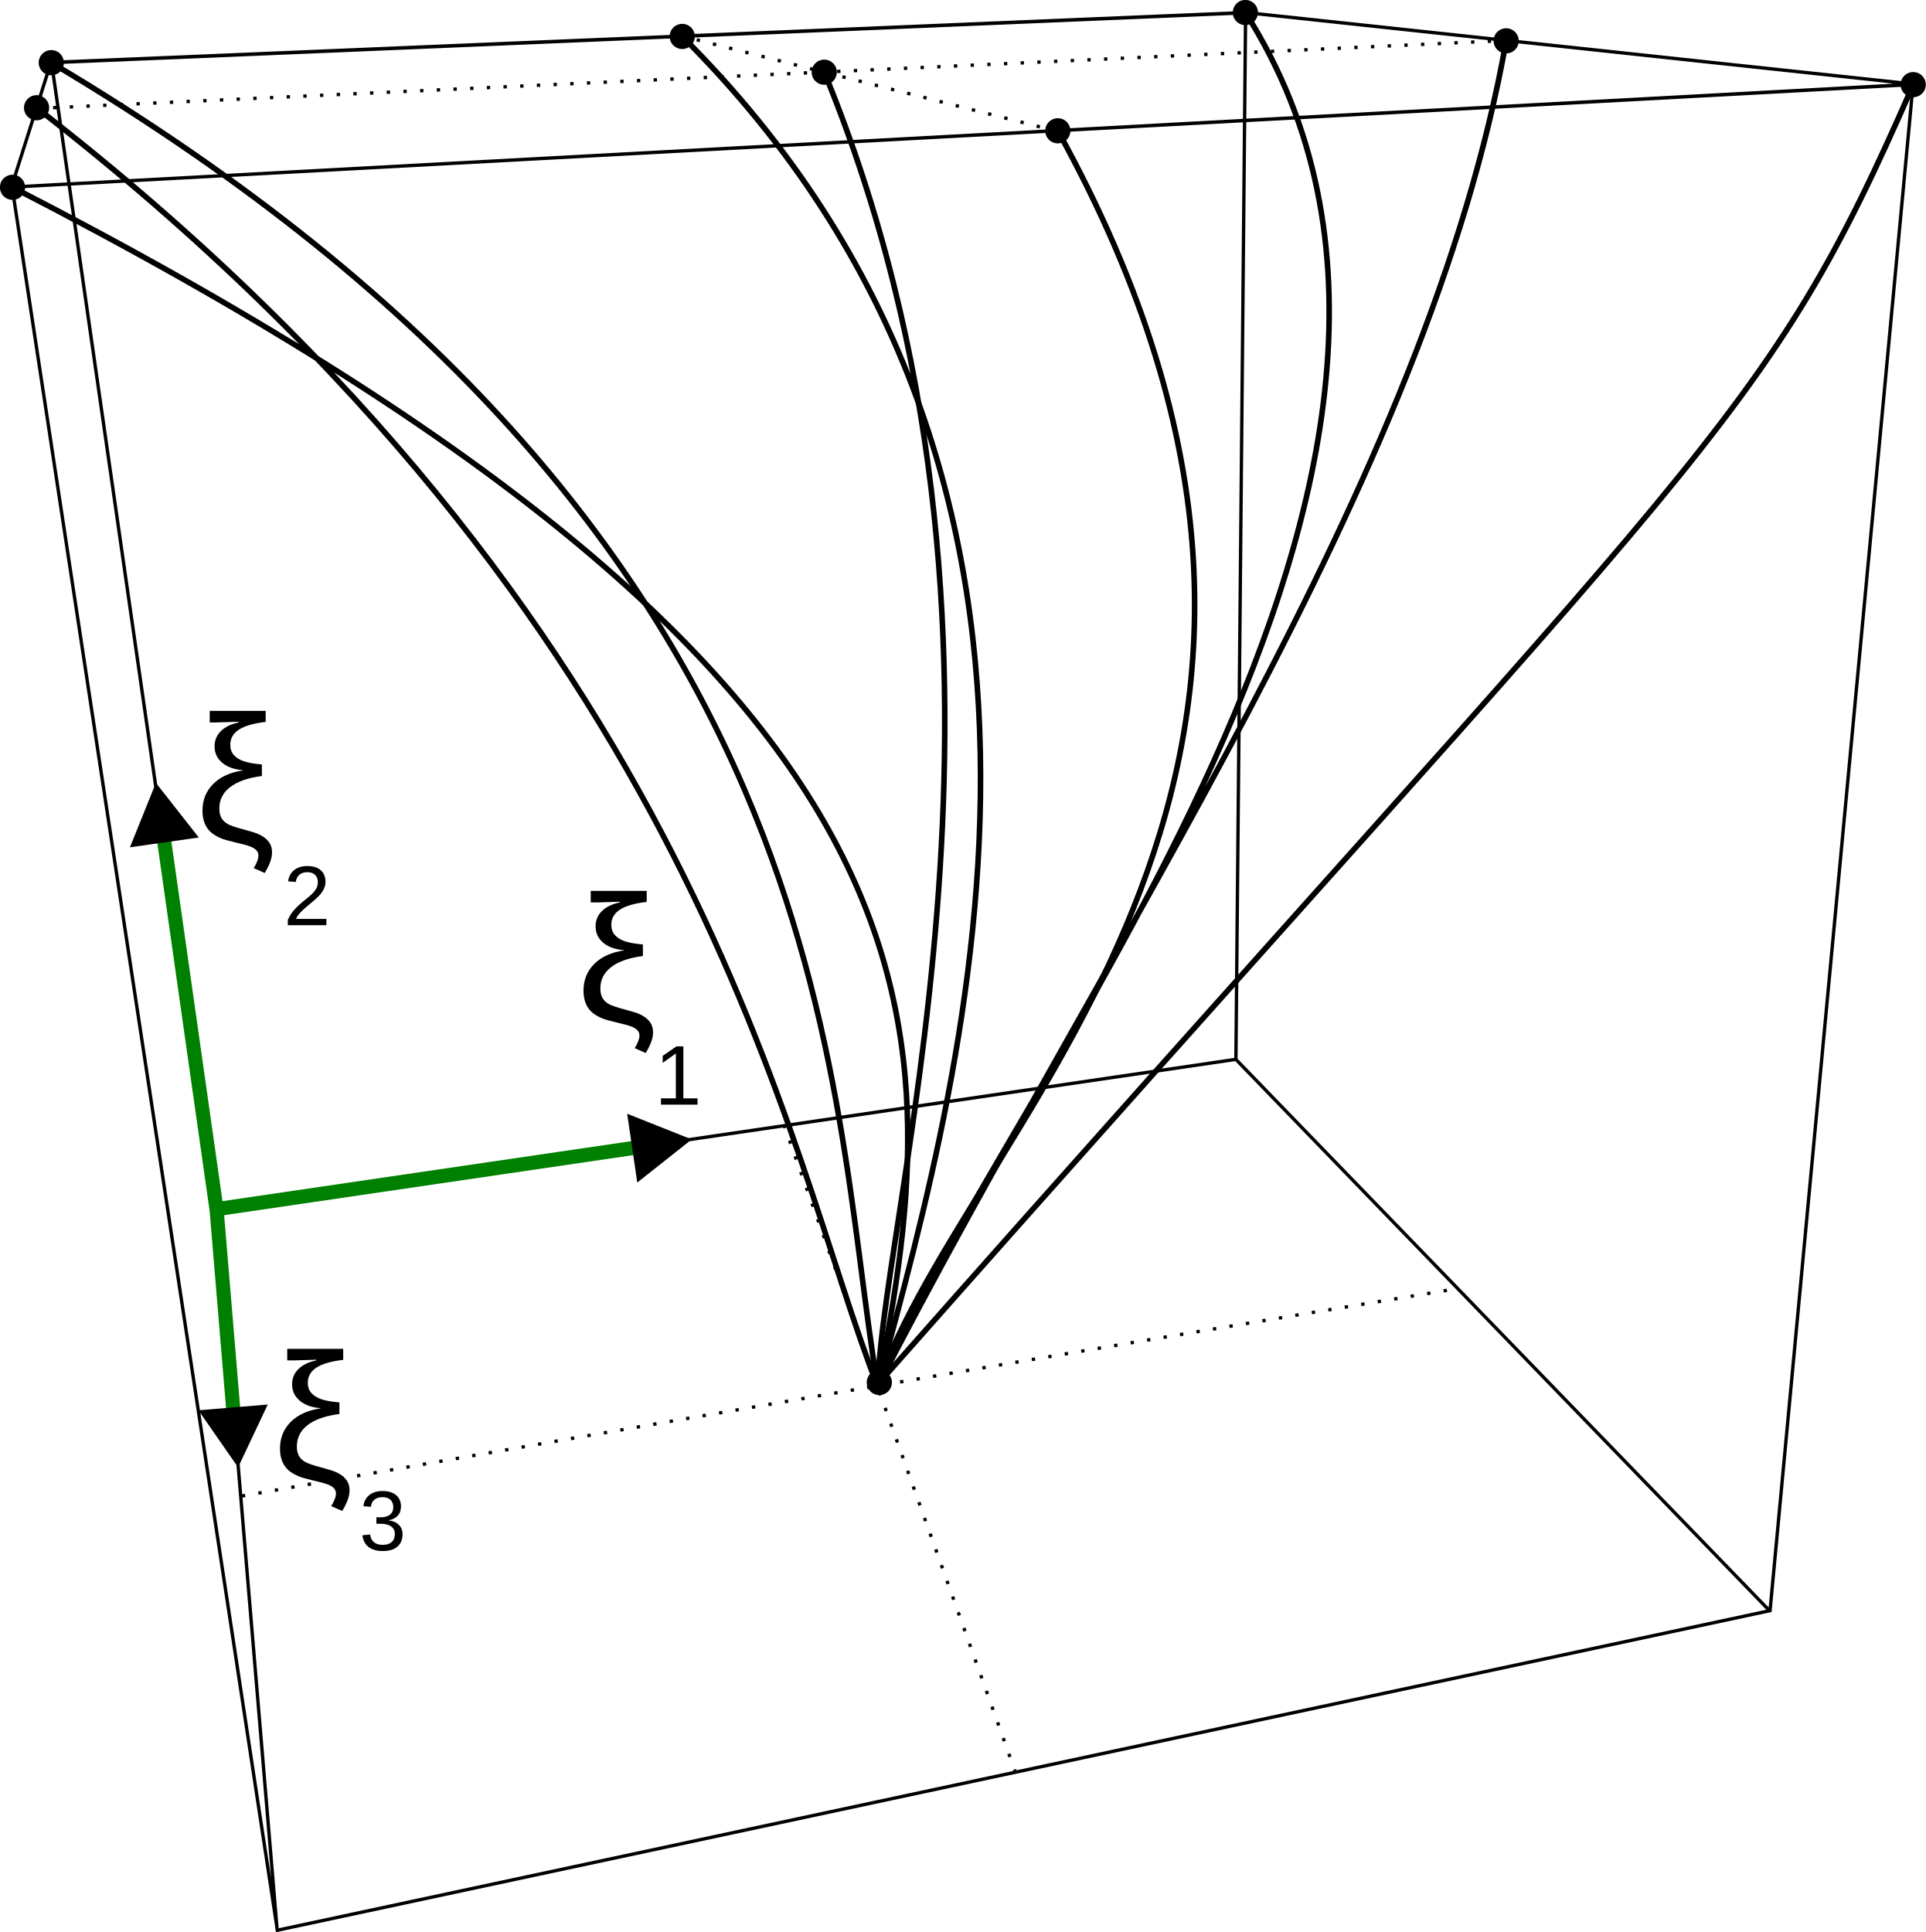
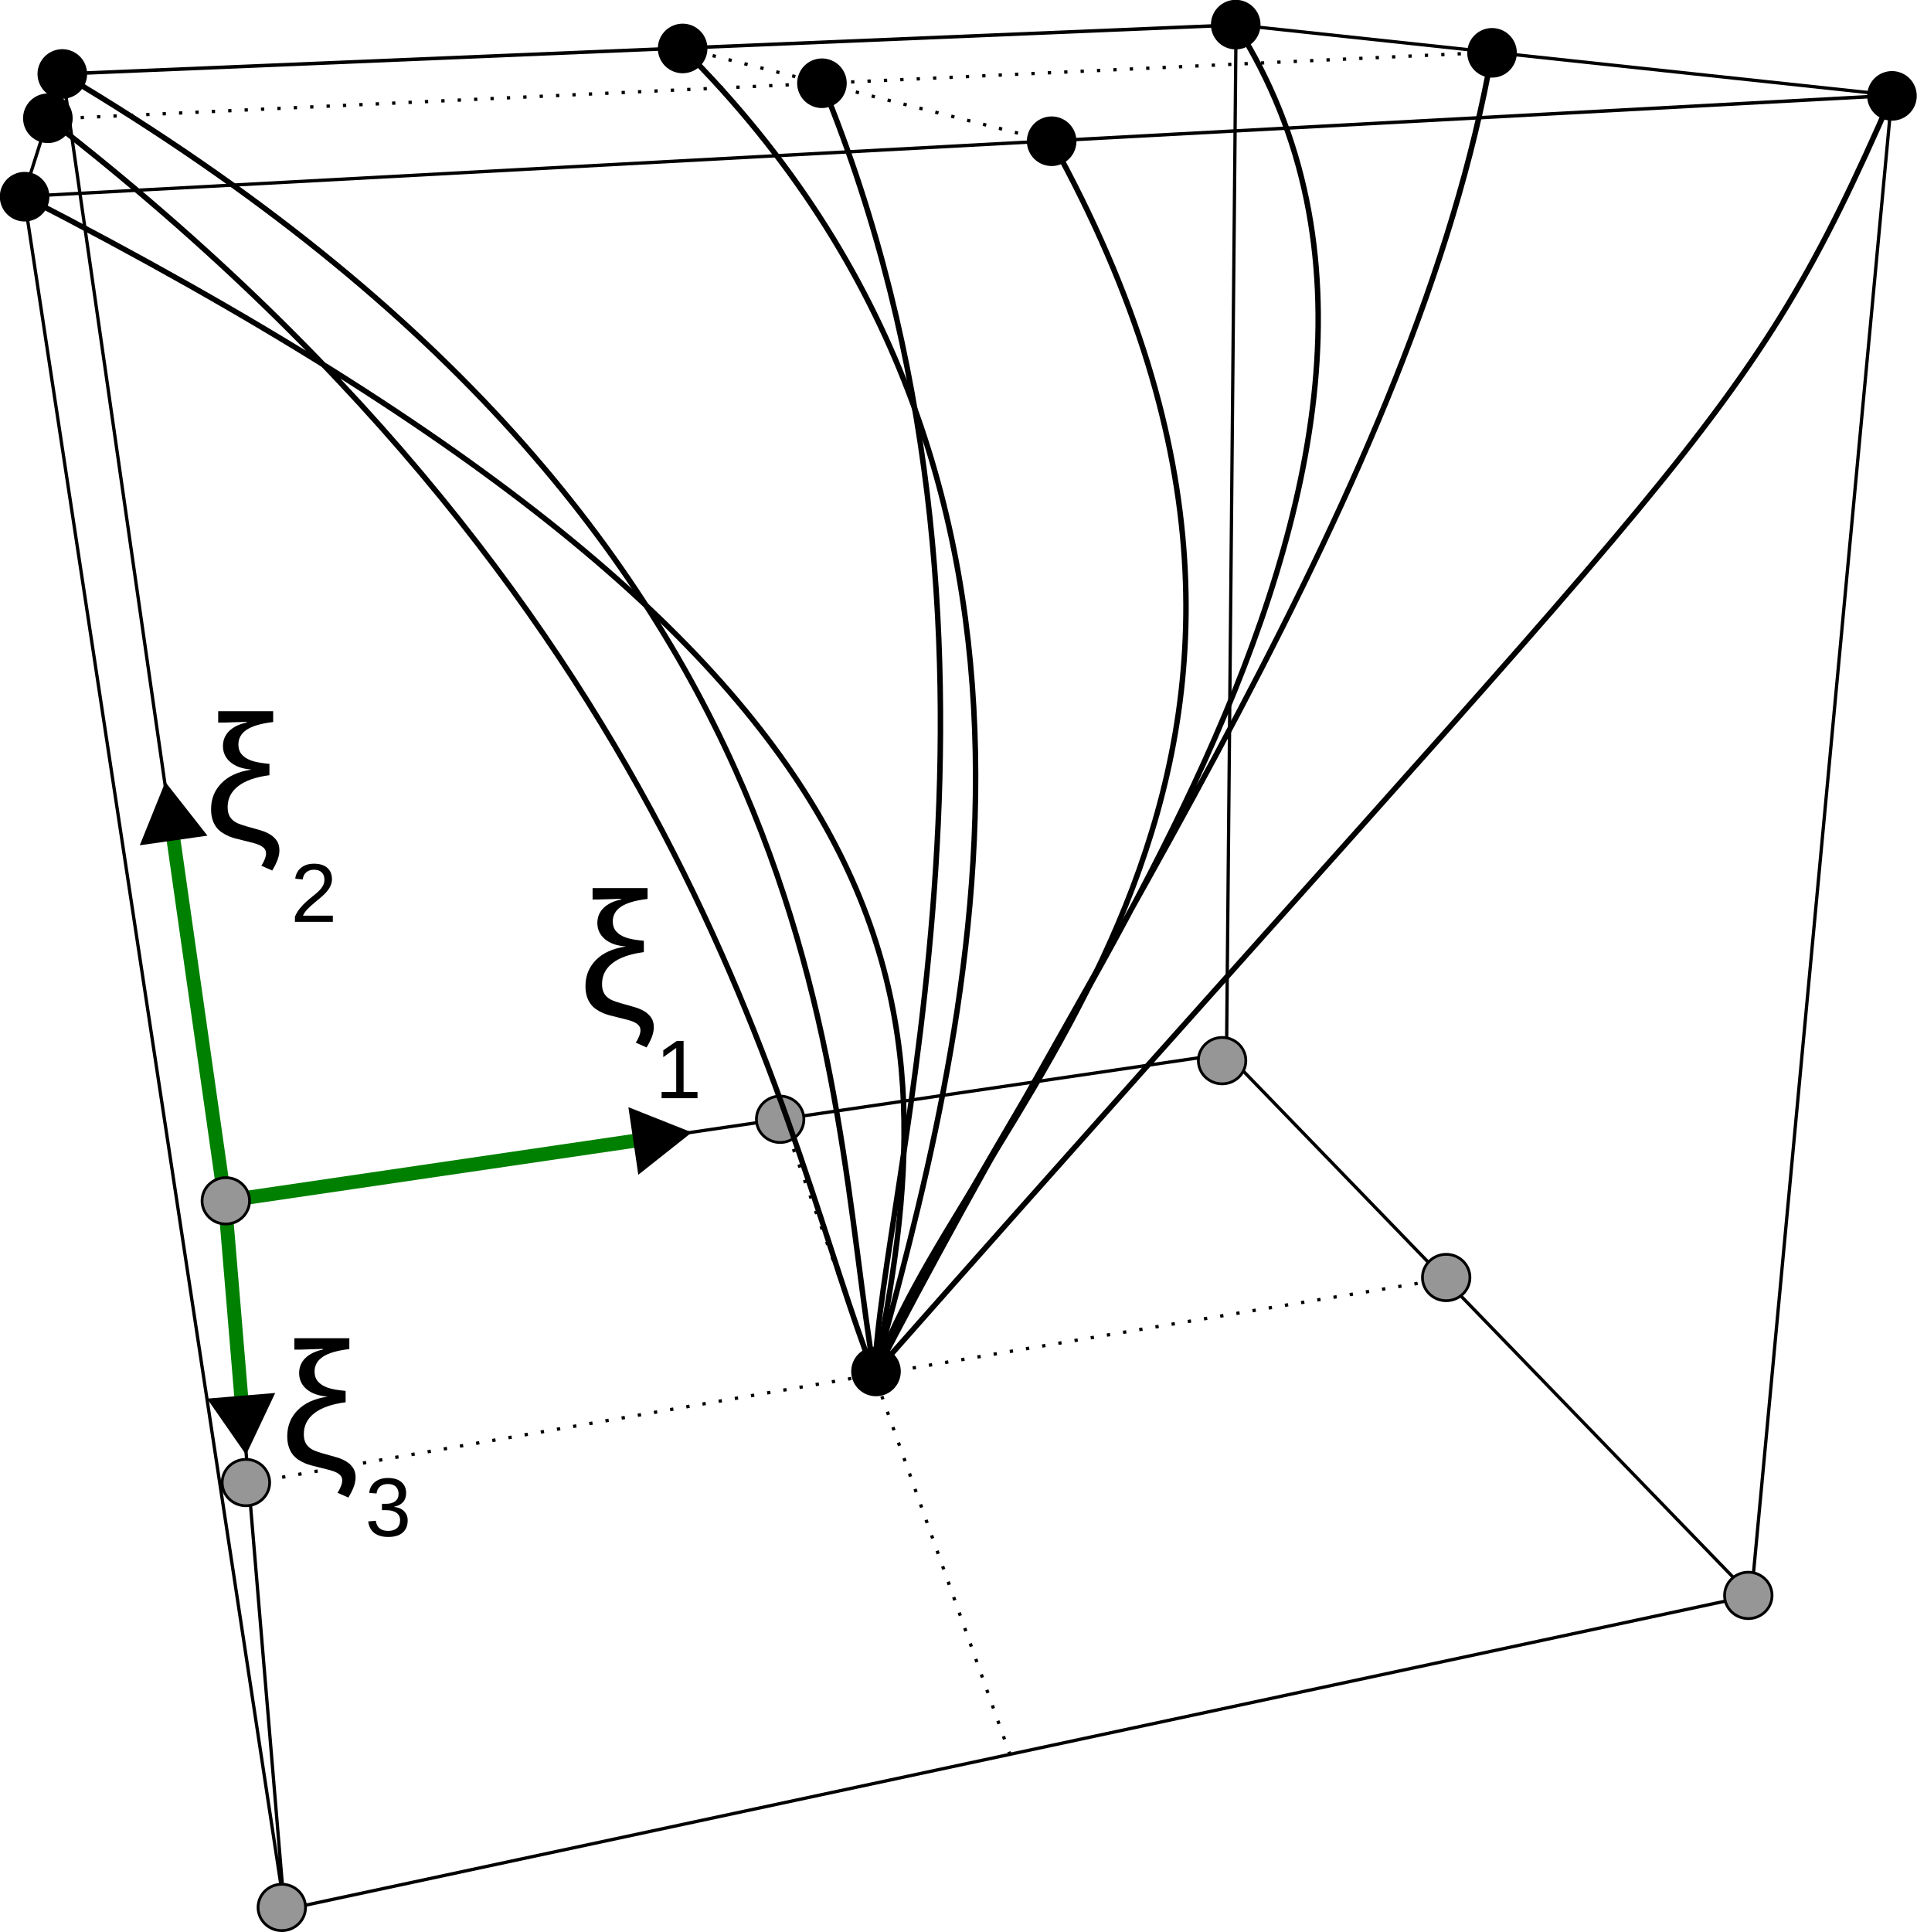
- <svg xmlns="http://www.w3.org/2000/svg" width="681.845" height="684.131" id="svg7732" version="1.1">
+ <svg xmlns="http://www.w3.org/2000/svg" width="690.613" height="696.055" id="svg7732" version="1.1">
  <defs id="defs7734">
+     <marker orient="auto" refY="0" refX="0" id="DotL" style="overflow:visible">
+       <path id="path3911" d="m -2.5,-1 c 0,2.76 -2.24,5 -5,5 -2.76,0 -5,-2.24 -5,-5 0,-2.76 2.24,-5 5,-5 2.76,0 5,2.24 5,5 z" style="fill-rule:evenodd;stroke:#000000;stroke-width:1pt;marker-start:none;marker-end:none" transform="matrix(0.8,0,0,0.8,5.92,0.8)" />
+     </marker>
    <marker orient="auto" refY="0" refX="0" id="DotM" style="overflow:visible">
      <path id="path3890" d="m -2.5,-1 c 0,2.76 -2.24,5 -5,5 -2.76,0 -5,-2.24 -5,-5 0,-2.76 2.24,-5 5,-5 2.76,0 5,2.24 5,5 z" style="fill-rule:evenodd;stroke:#000000;stroke-width:1pt;marker-start:none;marker-end:none" transform="matrix(0.4,0,0,0.4,2.96,0.4)" />
    </marker>
    <marker orient="auto" refY="0" refX="0" id="TriangleOutM" style="overflow:visible">
      <path id="path3971" d="m 5.77,0 -8.65,5 0,-10 8.65,5 z" style="fill-rule:evenodd;stroke:#000000;stroke-width:1pt;marker-start:none" transform="scale(0.4,0.4)" />
    </marker>
    <marker orient="auto" refY="0" refX="0" id="TriangleInM" style="overflow:visible">
      <path id="path3962" d="m 5.77,0 -8.65,5 0,-10 8.65,5 z" style="fill-rule:evenodd;stroke:#000000;stroke-width:1pt;marker-start:none" transform="scale(-0.4,-0.4)" />
    </marker>
    <marker orient="auto" refY="0" refX="0" id="TriangleInS" style="overflow:visible">
      <path id="path3921" d="m 5.77,0 -8.65,5 0,-10 8.65,5 z" style="fill-rule:evenodd;stroke:#000000;stroke-width:1pt;marker-start:none" transform="scale(-0.2,-0.2)" />
    </marker>
    <marker orient="auto" refY="0" refX="0" id="TriangleOutS" style="overflow:visible">
      <path id="path3930" d="m 5.77,0 -8.65,5 0,-10 8.65,5 z" style="fill-rule:evenodd;stroke:#000000;stroke-width:1pt;marker-start:none" transform="scale(0.2,0.2)" />
    </marker>
    <marker orient="auto" refY="0" refX="0" id="Arrow2Send" style="overflow:visible">
      <path id="path3814" style="font-size:12px;fill-rule:evenodd;stroke-width:0.625;stroke-linejoin:round" d="M 8.719,4.034 -2.207,0.016 8.719,-4.002 c -1.745,2.372 -1.735,5.617 -6e-7,8.035 z" transform="matrix(-0.3,0,0,-0.3,0.69,0)" />
    </marker>
    <marker orient="auto" refY="0" refX="0" id="DotS" style="overflow:visible">
      <path id="path3849" d="m -2.5,-1 c 0,2.76 -2.24,5 -5,5 -2.76,0 -5,-2.24 -5,-5 0,-2.76 2.24,-5 5,-5 2.76,0 5,2.24 5,5 z" style="fill-rule:evenodd;stroke:#000000;stroke-width:1pt;marker-start:none;marker-end:none" transform="matrix(0.2,0,0,0.2,1.48,0.2)" />
    </marker>
    <marker orient="auto" refY="0" refX="0" id="Arrow1Mend" style="overflow:visible">
      <path id="path4245" d="M 0,0 5,-5 -12.5,0 5,5 0,0 z" style="fill-rule:evenodd;stroke:#000000;stroke-width:1pt;marker-start:none" transform="matrix(-0.4,0,0,-0.4,-4,0)" />
    </marker>
    <marker orient="auto" refY="0" refX="0" id="Arrow1Mstart" style="overflow:visible">
      <path id="path4242" d="M 0,0 5,-5 -12.5,0 5,5 0,0 z" style="fill-rule:evenodd;stroke:#000000;stroke-width:1pt;marker-start:none" transform="matrix(0.4,0,0,0.4,4,0)" />
    </marker>
  </defs>
-   <g id="layer1" transform="translate(-28.93275,-232.9245)">
+   <g id="layer1" transform="translate(-24.56737,-228.4235)">
+     <path style="fill:none;stroke:#000000;stroke-width:1.183;stroke-linecap:butt;stroke-linejoin:miter;stroke-miterlimit:4;stroke-opacity:1;stroke-dasharray:1.183, 4.73;stroke-dashoffset:0" d="M 388.526,860.632 306.502,631.285" id="path10860" />
    <path id="path7759" style="fill:none;stroke:#000000;stroke-width:1.183;stroke-linecap:butt;stroke-linejoin:miter;stroke-miterlimit:4;stroke-opacity:1;stroke-dasharray:none" d="M 655.453,803.264 466.339,607.868 M 127.071,916.464 105.611,660.856 M 47.189,255.113 105.625,661.048 466.533,608.044 469.964,237.436 z m -14.088,43.677 13.87,-43.758 423.029,-17.667 236.819,25.375 -673.841,36.444 m 0.244,-0.017 93.921,617.262 528.511,-113.172 50.642,-540.421 z" />
-     <path style="fill:none;stroke:#000000;stroke-width:1.971;stroke-linecap:butt;stroke-linejoin:miter;stroke-miterlimit:4;stroke-opacity:1;stroke-dasharray:none;marker-start:url(#DotM);marker-end:url(#DotM)" d="M 41.942,271.128 C 277.571,453.805 307.453,642.093 339.52,723.358 m 0.08,0.671 C 366.333,591.562 368.493,471.505 33.297,299.215" id="path7761" />
-     <path style="fill:none;stroke:#000000;stroke-width:1.971;stroke-linecap:butt;stroke-linejoin:miter;stroke-miterlimit:4;stroke-opacity:1;stroke-dasharray:none;marker-start:url(#DotM);marker-end:url(#DotM)" d="M 47.157,255.156 C 329.73,423.078 321.774,618.213 339.686,723.669 m -0.04,0.023 C 371.806,605.906 427.567,402.392 270.437,245.772" id="path7763" />
-     <path style="fill:none;stroke:#000000;stroke-width:1.971;stroke-linecap:butt;stroke-linejoin:miter;stroke-miterlimit:4;stroke-opacity:1;stroke-dasharray:none;marker-start:url(#DotM);marker-end:url(#DotM)" d="m 320.804,258.563 c 81.983,199.499 20.901,398.471 18.929,465.277 m -0.184,0.245 c 0.519,-1.484 1.101,-3.273 1.677,-4.771 36.453,-94.664 186.69,-214.835 62.214,-440.144" id="path7765" />
-     <path style="fill:none;stroke:#000000;stroke-width:1.971;stroke-linecap:butt;stroke-linejoin:miter;stroke-miterlimit:4;stroke-opacity:1;stroke-dasharray:none;marker-start:url(#DotM);marker-mid:none;marker-end:url(#DotM)" d="m 469.927,237.425 c 102.038,160.726 -88.851,384.367 -130.21,486.871 m -0.171,-0.185 C 420.192,567.141 534.78,402.878 562.233,247.303" id="path7767" />
-     <path style="fill:none;stroke:#000000;stroke-width:1.971;stroke-linecap:butt;stroke-linejoin:miter;stroke-miterlimit:4;stroke-opacity:1;stroke-dasharray:none;marker-start:url(#DotM);marker-mid:none;marker-end:url(#DotM)" d="M 340.327,722.407 C 637.103,386.489 653.406,384.133 706.374,262.824" id="path7769" />
-     <path style="fill:none;stroke:#000000;stroke-width:1.183;stroke-linecap:butt;stroke-linejoin:miter;stroke-miterlimit:4;stroke-opacity:1;stroke-dasharray:1.183, 4.73;stroke-dashoffset:0" d="M 388.526,860.632 306.502,631.285" id="path10860" />
+     <path style="fill:#969696;fill-opacity:1;fill-rule:evenodd;stroke:#000000;stroke-width:1px;stroke-linecap:butt;stroke-linejoin:miter;stroke-opacity:1" id="path6108-4" d="m 12.993,66.252 c 0,4.613 -3.829,8.353 -8.552,8.353 -4.723,0 -8.552,-3.74 -8.552,-8.353 0,-4.613 3.829,-8.353 8.552,-8.353 4.723,0 8.552,3.74 8.552,8.353 z" transform="translate(301.2412,565.4282)" />
+     <path style="fill:none;stroke:#000000;stroke-width:1.971;stroke-linecap:butt;stroke-linejoin:miter;stroke-miterlimit:4;stroke-opacity:1;stroke-dasharray:none;marker-start:url(#DotL);marker-end:url(#DotL)" d="M 41.942,271.128 C 277.571,453.805 307.453,642.093 339.52,723.358 m 0.08,0.671 C 366.333,591.562 368.493,471.505 33.297,299.215" id="path7761" />
+     <path style="fill:none;stroke:#000000;stroke-width:1.971;stroke-linecap:butt;stroke-linejoin:miter;stroke-miterlimit:4;stroke-opacity:1;stroke-dasharray:none;marker-start:url(#DotL);marker-end:url(#DotL)" d="M 47.157,255.156 C 329.73,423.078 321.774,618.213 339.686,723.669 m -0.04,0.023 C 371.806,605.906 427.567,402.392 270.437,245.772" id="path7763" />
+     <path style="fill:none;stroke:#000000;stroke-width:1.971;stroke-linecap:butt;stroke-linejoin:miter;stroke-miterlimit:4;stroke-opacity:1;stroke-dasharray:none;marker-start:url(#DotL);marker-end:url(#DotL)" d="m 320.804,258.563 c 81.983,199.499 20.901,398.471 18.929,465.277 m -0.184,0.245 c 0.519,-1.484 1.101,-3.273 1.677,-4.771 36.453,-94.664 186.69,-214.835 62.214,-440.144" id="path7765" />
+     <path style="fill:none;stroke:#000000;stroke-width:1.971;stroke-linecap:butt;stroke-linejoin:miter;stroke-miterlimit:4;stroke-opacity:1;stroke-dasharray:none;marker-start:url(#DotL);marker-mid:none;marker-end:url(#DotL)" d="m 469.927,237.425 c 102.038,160.726 -88.851,384.367 -130.21,486.871 m -0.171,-0.185 C 420.192,567.141 534.78,402.878 562.233,247.303" id="path7767" />
+     <path style="fill:none;stroke:#000000;stroke-width:1.971;stroke-linecap:butt;stroke-linejoin:miter;stroke-miterlimit:4;stroke-opacity:1;stroke-dasharray:none;marker-start:url(#DotL);marker-mid:none;marker-end:url(#DotL)" d="M 340.327,722.407 C 637.103,386.489 653.406,384.133 706.374,262.824" id="path7769" />
    <path style="fill:none;stroke:#000000;stroke-width:1.183;stroke-linecap:butt;stroke-linejoin:miter;stroke-miterlimit:4;stroke-opacity:1;stroke-dasharray:1.183, 4.73;stroke-dashoffset:0" d="M 114.583,762.682 C 258.755,737.365 402.222,712.624 543.813,689.418" id="path10862" />
    <path style="fill:none;stroke:#000000;stroke-width:1.183;stroke-linecap:butt;stroke-linejoin:miter;stroke-miterlimit:4;stroke-opacity:1;stroke-dasharray:1.183, 4.73;stroke-dashoffset:0" d="M 402.86,279.301 270.269,245.655" id="path10864" />
    <path style="fill:none;stroke:#000000;stroke-width:1.183;stroke-linecap:butt;stroke-linejoin:miter;stroke-miterlimit:4;stroke-opacity:1;stroke-dasharray:1.183, 4.73;stroke-dashoffset:0" d="M 41.818,271.337 562.527,247.248" id="path10866" />
    <path style="fill:none;stroke:#008000;stroke-width:5;stroke-linecap:butt;stroke-linejoin:miter;stroke-miterlimit:4;stroke-opacity:1;stroke-dasharray:none;marker-start:url(#TriangleInM);marker-mid:none;marker-end:url(#TriangleOutM)" d="M 55.079,288.934 74.594,426.224 81,503.099" id="path4796" transform="translate(31.05189,235.2689)" />
    <path style="fill:none;stroke:#008000;stroke-width:5;stroke-linecap:butt;stroke-linejoin:miter;stroke-miterlimit:4;stroke-opacity:1;stroke-dasharray:none;marker-start:none;marker-end:url(#TriangleOutM)" d="M 74.594,425.818 228.749,403.187" id="path2996" transform="translate(31.05189,235.2689)" />
    <text xml:space="preserve" style="font-size:20px;font-style:normal;font-variant:normal;font-weight:normal;font-stretch:normal;line-height:125%;letter-spacing:0px;word-spacing:0px;fill:#000000;fill-opacity:1;stroke:none;font-family:Arial;-inkscape-font-specification:Arial" x="232.847" y="594.767" id="text7345">
      <tspan id="tspan7347" x="232.847" y="594.767" style="font-size:64px">ξ</tspan>
    </text>
    <text xml:space="preserve" style="font-size:20px;font-style:normal;font-variant:normal;font-weight:normal;font-stretch:normal;line-height:125%;letter-spacing:0px;word-spacing:0px;fill:#000000;fill-opacity:1;stroke:none;font-family:Arial;-inkscape-font-specification:Arial" x="260.683" y="624.086" id="text7379-9">
      <tspan id="tspan7381-4" x="260.683" y="624.086" style="font-size:30px;font-family:Arial;-inkscape-font-specification:Arial">1</tspan>
    </text>
    <text xml:space="preserve" style="font-size:20px;font-style:normal;font-variant:normal;font-weight:normal;font-stretch:normal;line-height:125%;letter-spacing:0px;word-spacing:0px;fill:#000000;fill-opacity:1;stroke:none;font-family:Arial;-inkscape-font-specification:Arial" x="97.938" y="531.028" id="text7345-1">
      <tspan id="tspan7347-7" x="97.938" y="531.028" style="font-size:64px">ξ</tspan>
    </text>
    <text xml:space="preserve" style="font-size:20px;font-style:normal;font-variant:normal;font-weight:normal;font-stretch:normal;line-height:125%;letter-spacing:0px;word-spacing:0px;fill:#000000;fill-opacity:1;stroke:none;font-family:Arial;-inkscape-font-specification:Arial" x="129.329" y="560.546" id="text7379">
      <tspan id="tspan7381" x="129.329" y="560.546" style="font-size:30px;font-family:Arial;-inkscape-font-specification:Arial">2</tspan>
    </text>
    <text xml:space="preserve" style="font-size:20px;font-style:normal;font-variant:normal;font-weight:normal;font-stretch:normal;line-height:125%;letter-spacing:0px;word-spacing:0px;fill:#000000;fill-opacity:1;stroke:none;font-family:Arial;-inkscape-font-specification:Arial" x="125.386" y="756.932" id="text7345-4">
      <tspan id="tspan7347-0" x="125.386" y="756.932" style="font-size:64px">ξ</tspan>
    </text>
    <text xml:space="preserve" style="font-size:20px;font-style:normal;font-variant:normal;font-weight:normal;font-stretch:normal;line-height:125%;letter-spacing:0px;word-spacing:0px;fill:#000000;fill-opacity:1;stroke:none;font-family:Arial;-inkscape-font-specification:Arial" x="156.108" y="781.86" id="text7379-8">
      <tspan id="tspan7381-8" x="156.108" y="781.86" style="font-size:30px;font-family:Arial;-inkscape-font-specification:Arial">3</tspan>
    </text>
+     <path style="fill:#969696;fill-opacity:1;fill-rule:evenodd;stroke:#000000;stroke-width:1px;stroke-linecap:butt;stroke-linejoin:miter;stroke-opacity:1" id="path6108" d="m 12.993,66.252 c 0,4.613 -3.829,8.353 -8.552,8.353 -4.723,0 -8.552,-3.74 -8.552,-8.353 0,-4.613 3.829,-8.353 8.552,-8.353 4.723,0 8.552,3.74 8.552,8.353 z" transform="translate(121.6688,849.3731)" />
+     <path style="fill:#969696;fill-opacity:1;fill-rule:evenodd;stroke:#000000;stroke-width:1px;stroke-linecap:butt;stroke-linejoin:miter;stroke-opacity:1" id="path6108-1" d="m 12.993,66.252 c 0,4.613 -3.829,8.353 -8.552,8.353 -4.723,0 -8.552,-3.74 -8.552,-8.353 0,-4.613 3.829,-8.353 8.552,-8.353 4.723,0 8.552,3.74 8.552,8.353 z" transform="translate(101.4912,594.8032)" />
+     <path style="fill:#969696;fill-opacity:1;fill-rule:evenodd;stroke:#000000;stroke-width:1px;stroke-linecap:butt;stroke-linejoin:miter;stroke-opacity:1" id="path6108-7" d="m 12.993,66.252 c 0,4.613 -3.829,8.353 -8.552,8.353 -4.723,0 -8.552,-3.74 -8.552,-8.353 0,-4.613 3.829,-8.353 8.552,-8.353 4.723,0 8.552,3.74 8.552,8.353 z" transform="translate(108.7412,696.3032)" />
+     <path style="fill:#969696;fill-opacity:1;fill-rule:evenodd;stroke:#000000;stroke-width:1px;stroke-linecap:butt;stroke-linejoin:miter;stroke-opacity:1" id="path6108-0" d="m 12.993,66.252 c 0,4.613 -3.829,8.353 -8.552,8.353 -4.723,0 -8.552,-3.74 -8.552,-8.353 0,-4.613 3.829,-8.353 8.552,-8.353 4.723,0 8.552,3.74 8.552,8.353 z" transform="translate(460.4912,544.3032)" />
+     <path style="fill:#969696;fill-opacity:1;fill-rule:evenodd;stroke:#000000;stroke-width:1px;stroke-linecap:butt;stroke-linejoin:miter;stroke-opacity:1" id="path6108-9" d="m 12.993,66.252 c 0,4.613 -3.829,8.353 -8.552,8.353 -4.723,0 -8.552,-3.74 -8.552,-8.353 0,-4.613 3.829,-8.353 8.552,-8.353 4.723,0 8.552,3.74 8.552,8.353 z" transform="translate(541.2412,622.4282)" />
+     <path style="fill:#969696;fill-opacity:1;fill-rule:evenodd;stroke:#000000;stroke-width:1px;stroke-linecap:butt;stroke-linejoin:miter;stroke-opacity:1" id="path6108-48" d="m 12.993,66.252 c 0,4.613 -3.829,8.353 -8.552,8.353 -4.723,0 -8.552,-3.74 -8.552,-8.353 0,-4.613 3.829,-8.353 8.552,-8.353 4.723,0 8.552,3.74 8.552,8.353 z" transform="translate(650.104,736.959)" />
  </g>
</svg>
